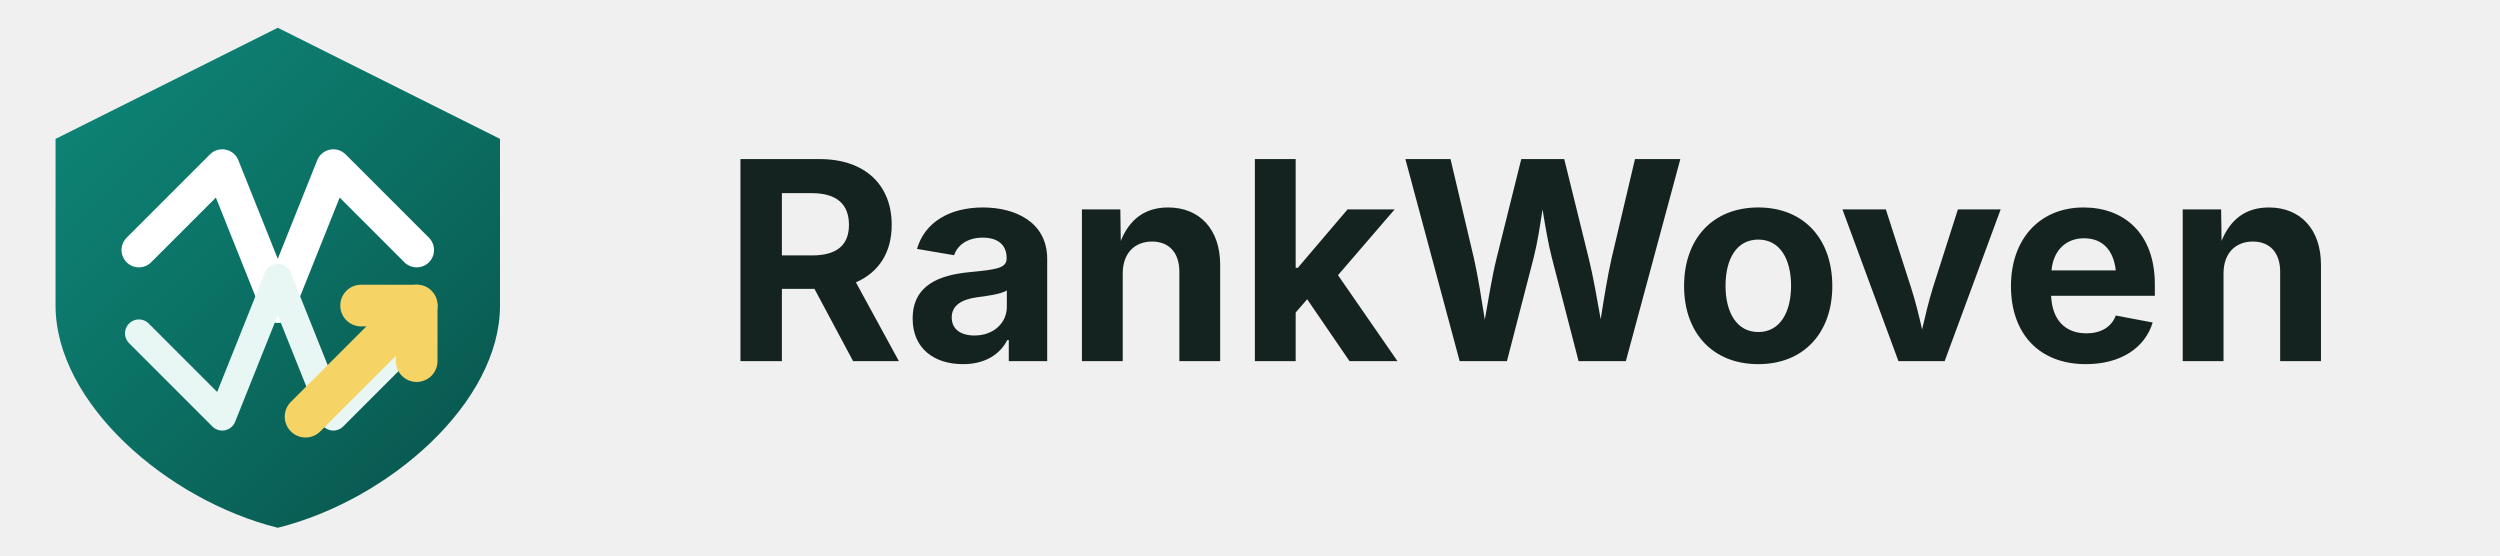
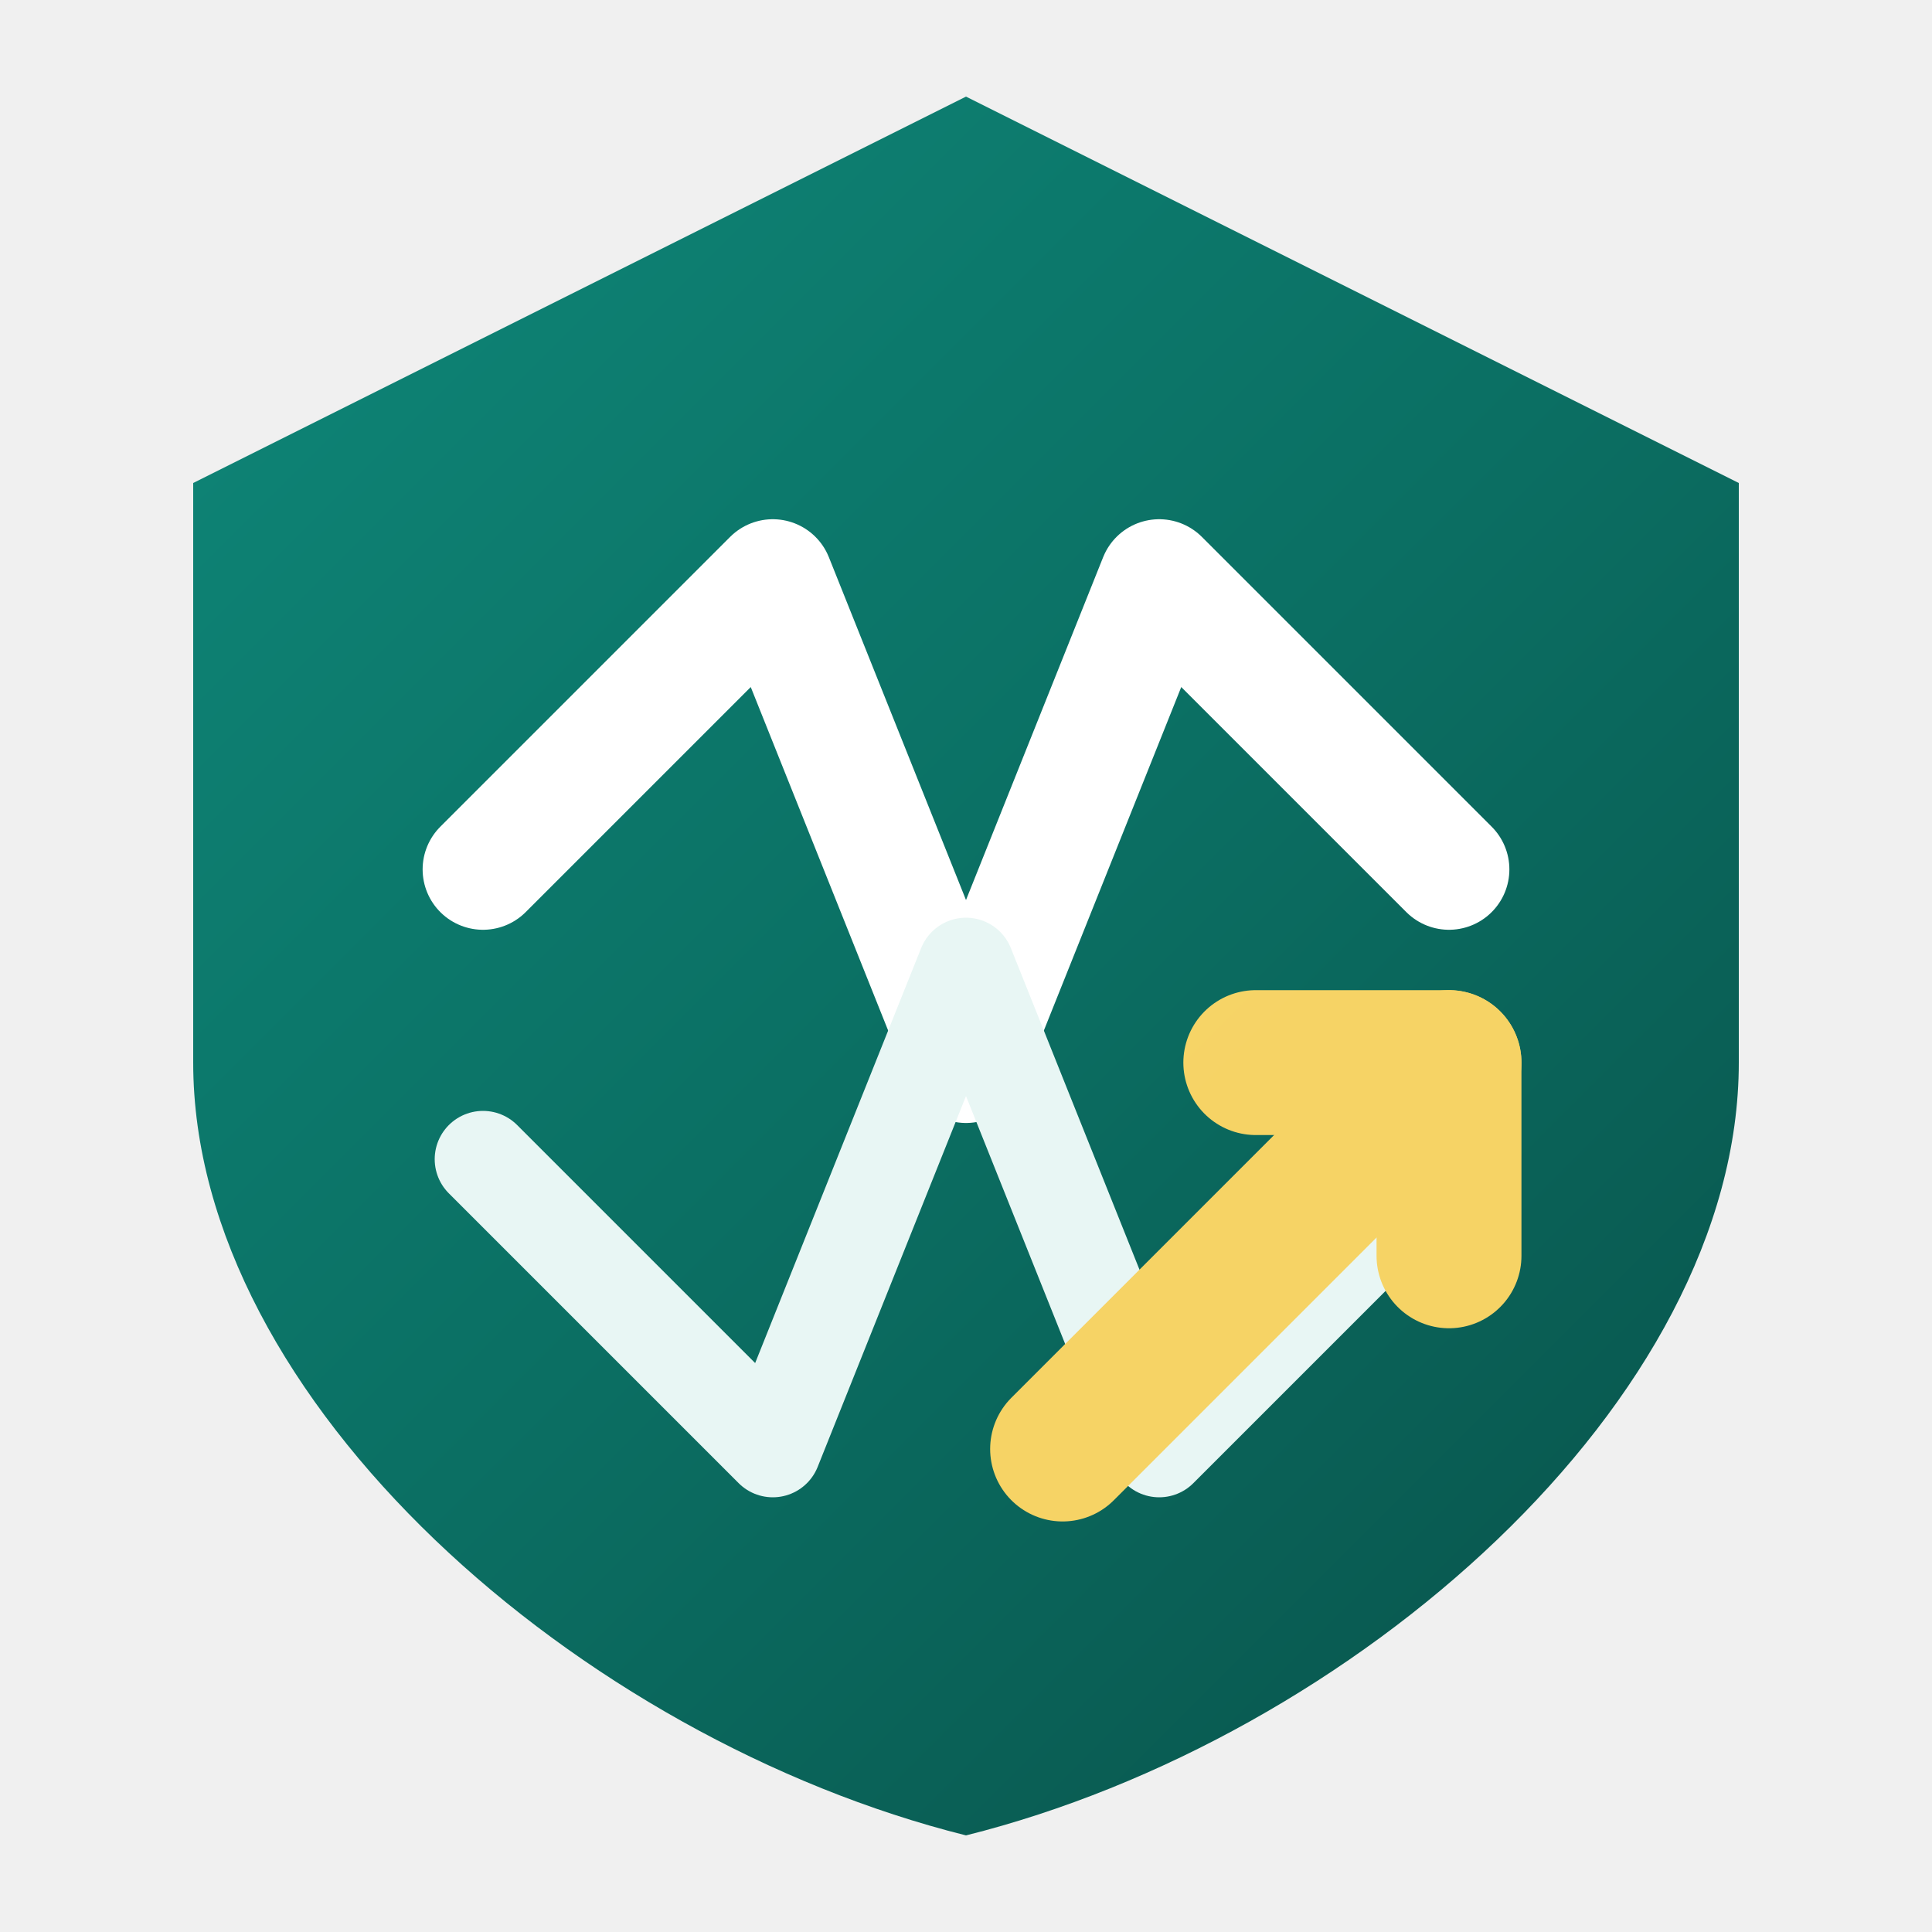
- <svg xmlns="http://www.w3.org/2000/svg" width="180" height="40" viewBox="0 0 180 40" fill="none" role="img" aria-labelledby="title desc">
+ <svg xmlns="http://www.w3.org/2000/svg" width="40" height="40" viewBox="0 0 40 40" fill="none" role="img" aria-labelledby="icon-title icon-desc">
  <defs>
    <linearGradient id="shieldGradient" x1="0" y1="0" x2="40" y2="40" gradientUnits="userSpaceOnUse">
      <stop offset="0%" stop-color="#0F8C7D" />
      <stop offset="50%" stop-color="#0B6F63" />
      <stop offset="100%" stop-color="#084C45" />
    </linearGradient>
    <linearGradient id="goldGradient" x1="0" y1="0" x2="24" y2="24" gradientUnits="userSpaceOnUse">
      <stop offset="0%" stop-color="#FCE38A" />
      <stop offset="100%" stop-color="#F6D365" />
    </linearGradient>
  </defs>
  <path d="M20 2L36 10V22C36 29 28 36 20 38C12 36 4 29 4 22V10L20 2Z" fill="url(#shieldGradient)" />
  <path d="M10 18L16 12L20 22L24 12L30 18" stroke="#FFFFFF" stroke-width="2.5" stroke-linecap="round" stroke-linejoin="round" fill="none" />
  <path d="M10 24L16 30L20 20L24 30L30 24" stroke="#E8F6F4" stroke-width="2" stroke-linecap="round" stroke-linejoin="round" fill="none" />
  <path d="M22 30L30 22" stroke="url(#goldGradient)" stroke-width="3" stroke-linecap="round" />
  <path d="M26 22L30 22L30 26" stroke="url(#goldGradient)" stroke-width="3" stroke-linecap="round" stroke-linejoin="round" fill="none" />
-   <text x="52" y="26" fill="#14231F" font-family="Instrument Sans, Inter, ui-sans-serif, system-ui, -apple-system, BlinkMacSystemFont, 'Segoe UI', sans-serif" font-size="20" font-weight="700">RankWoven</text>
</svg>
